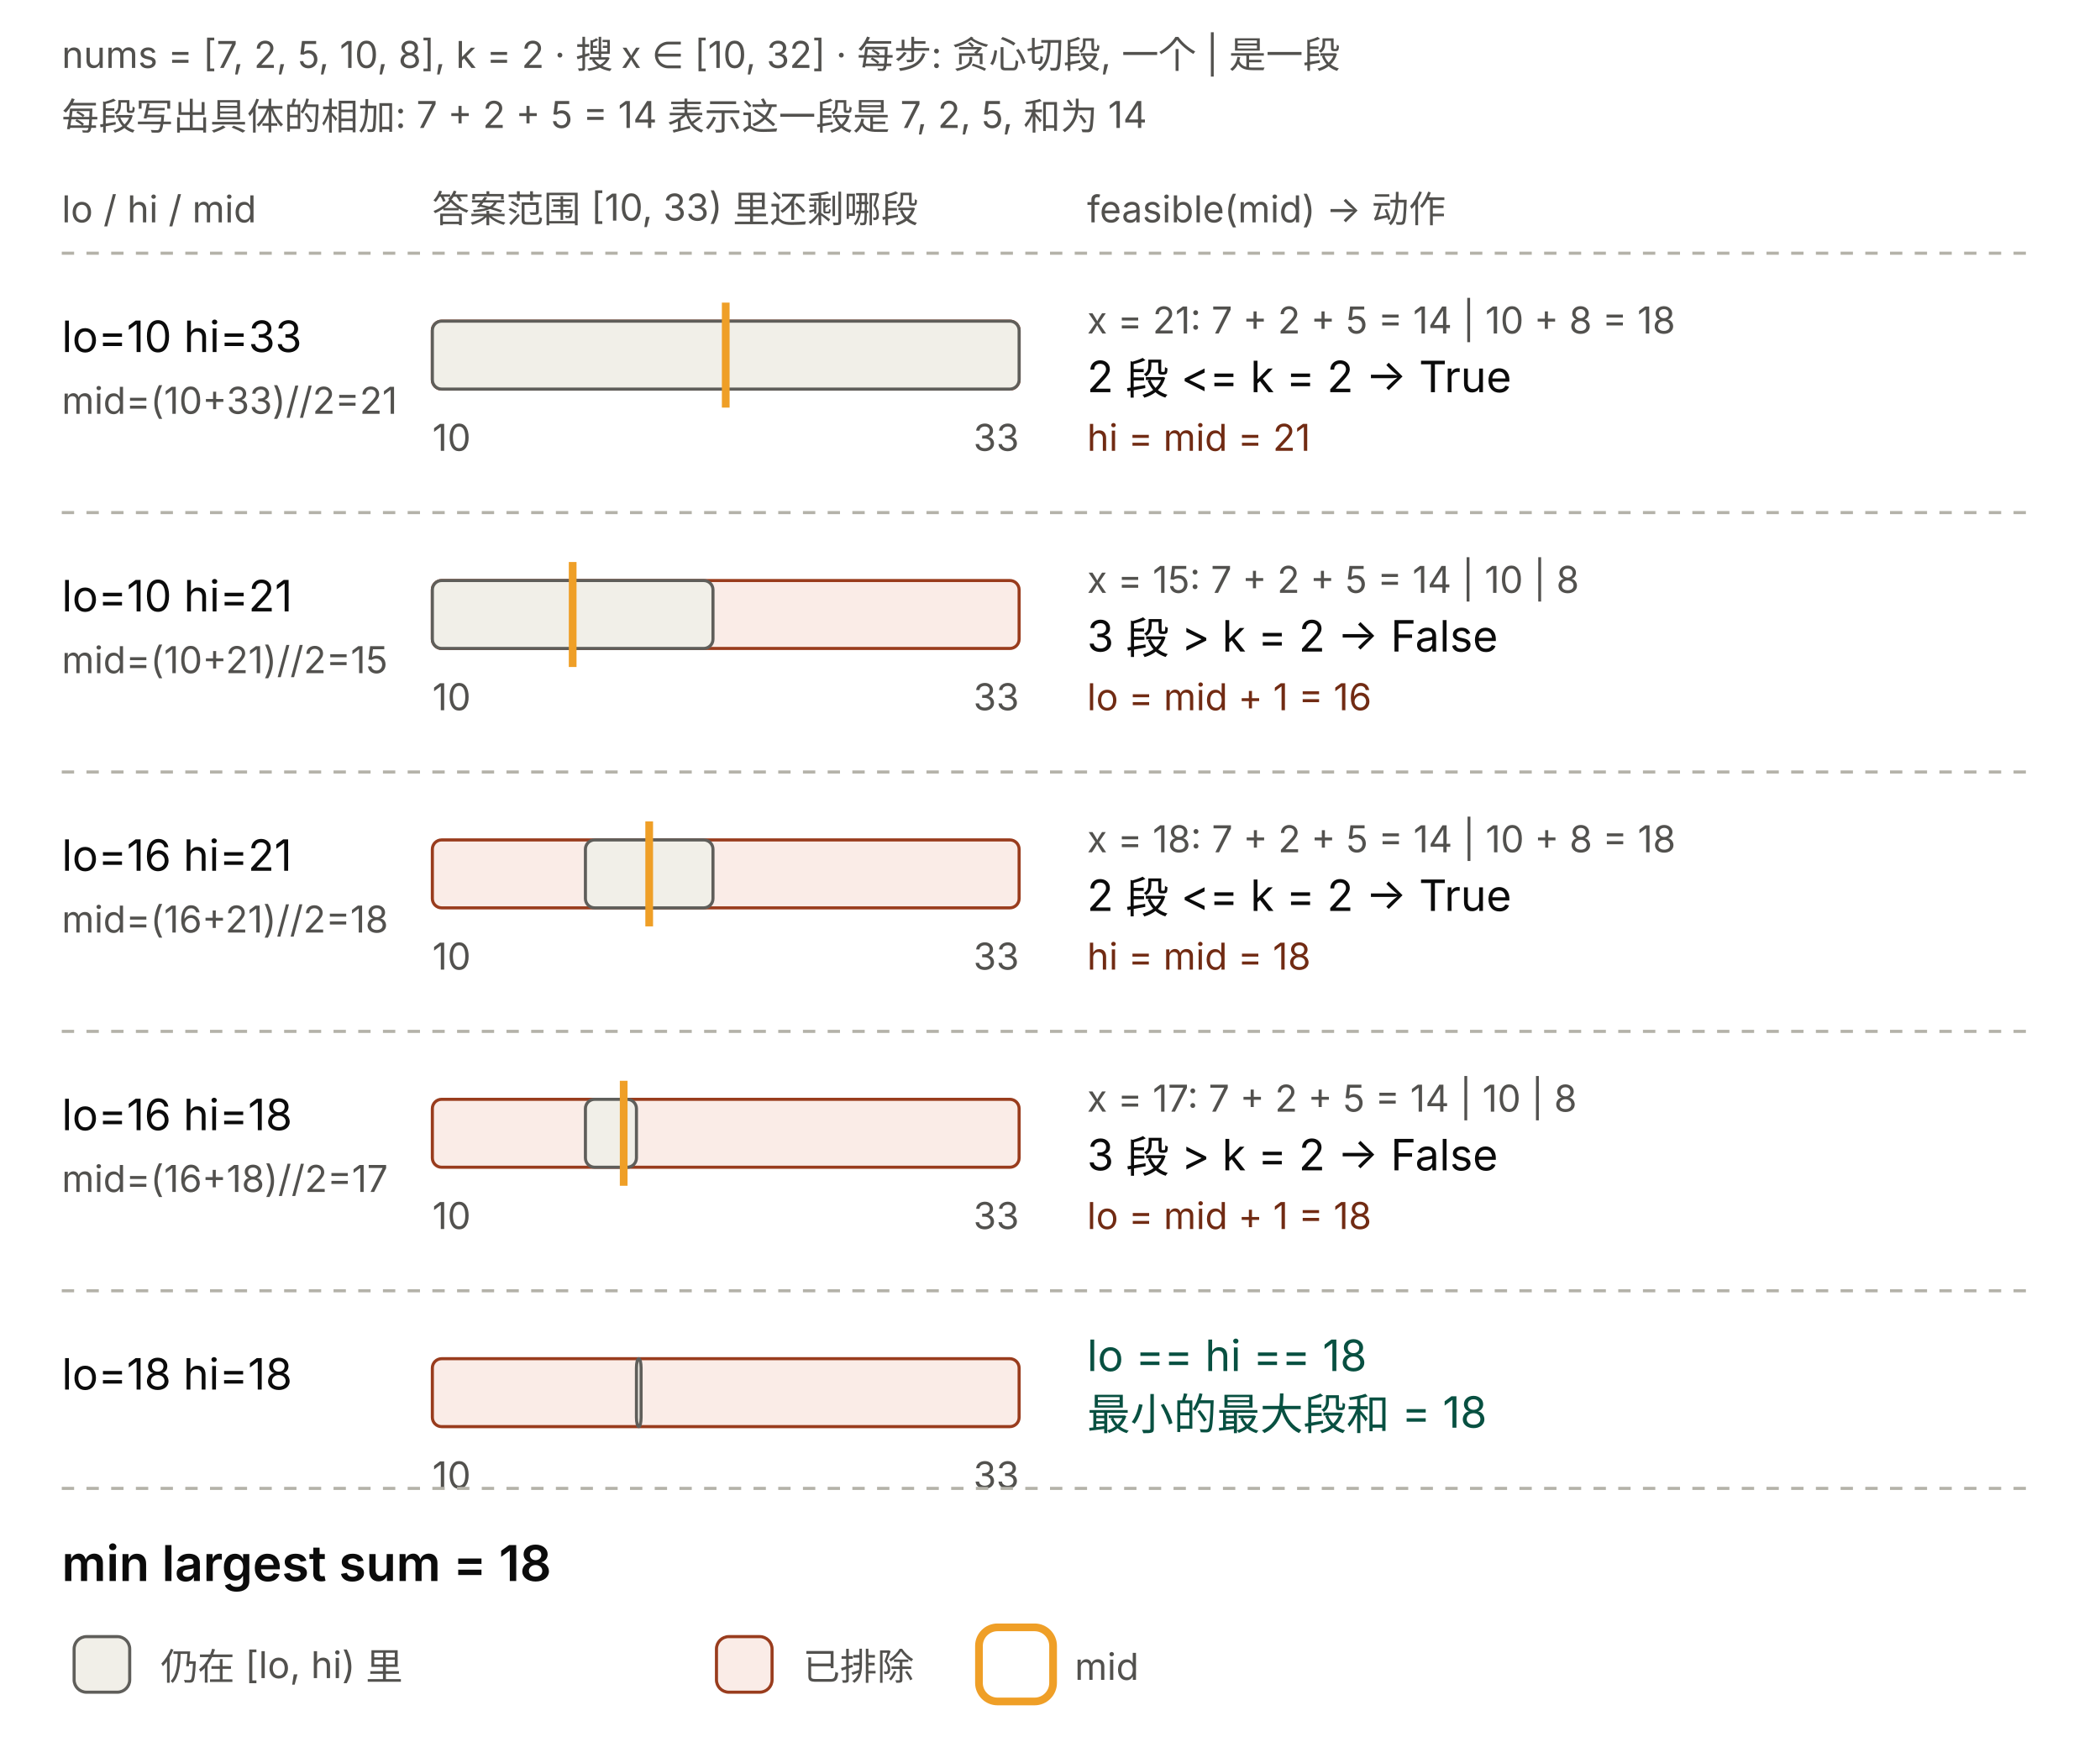
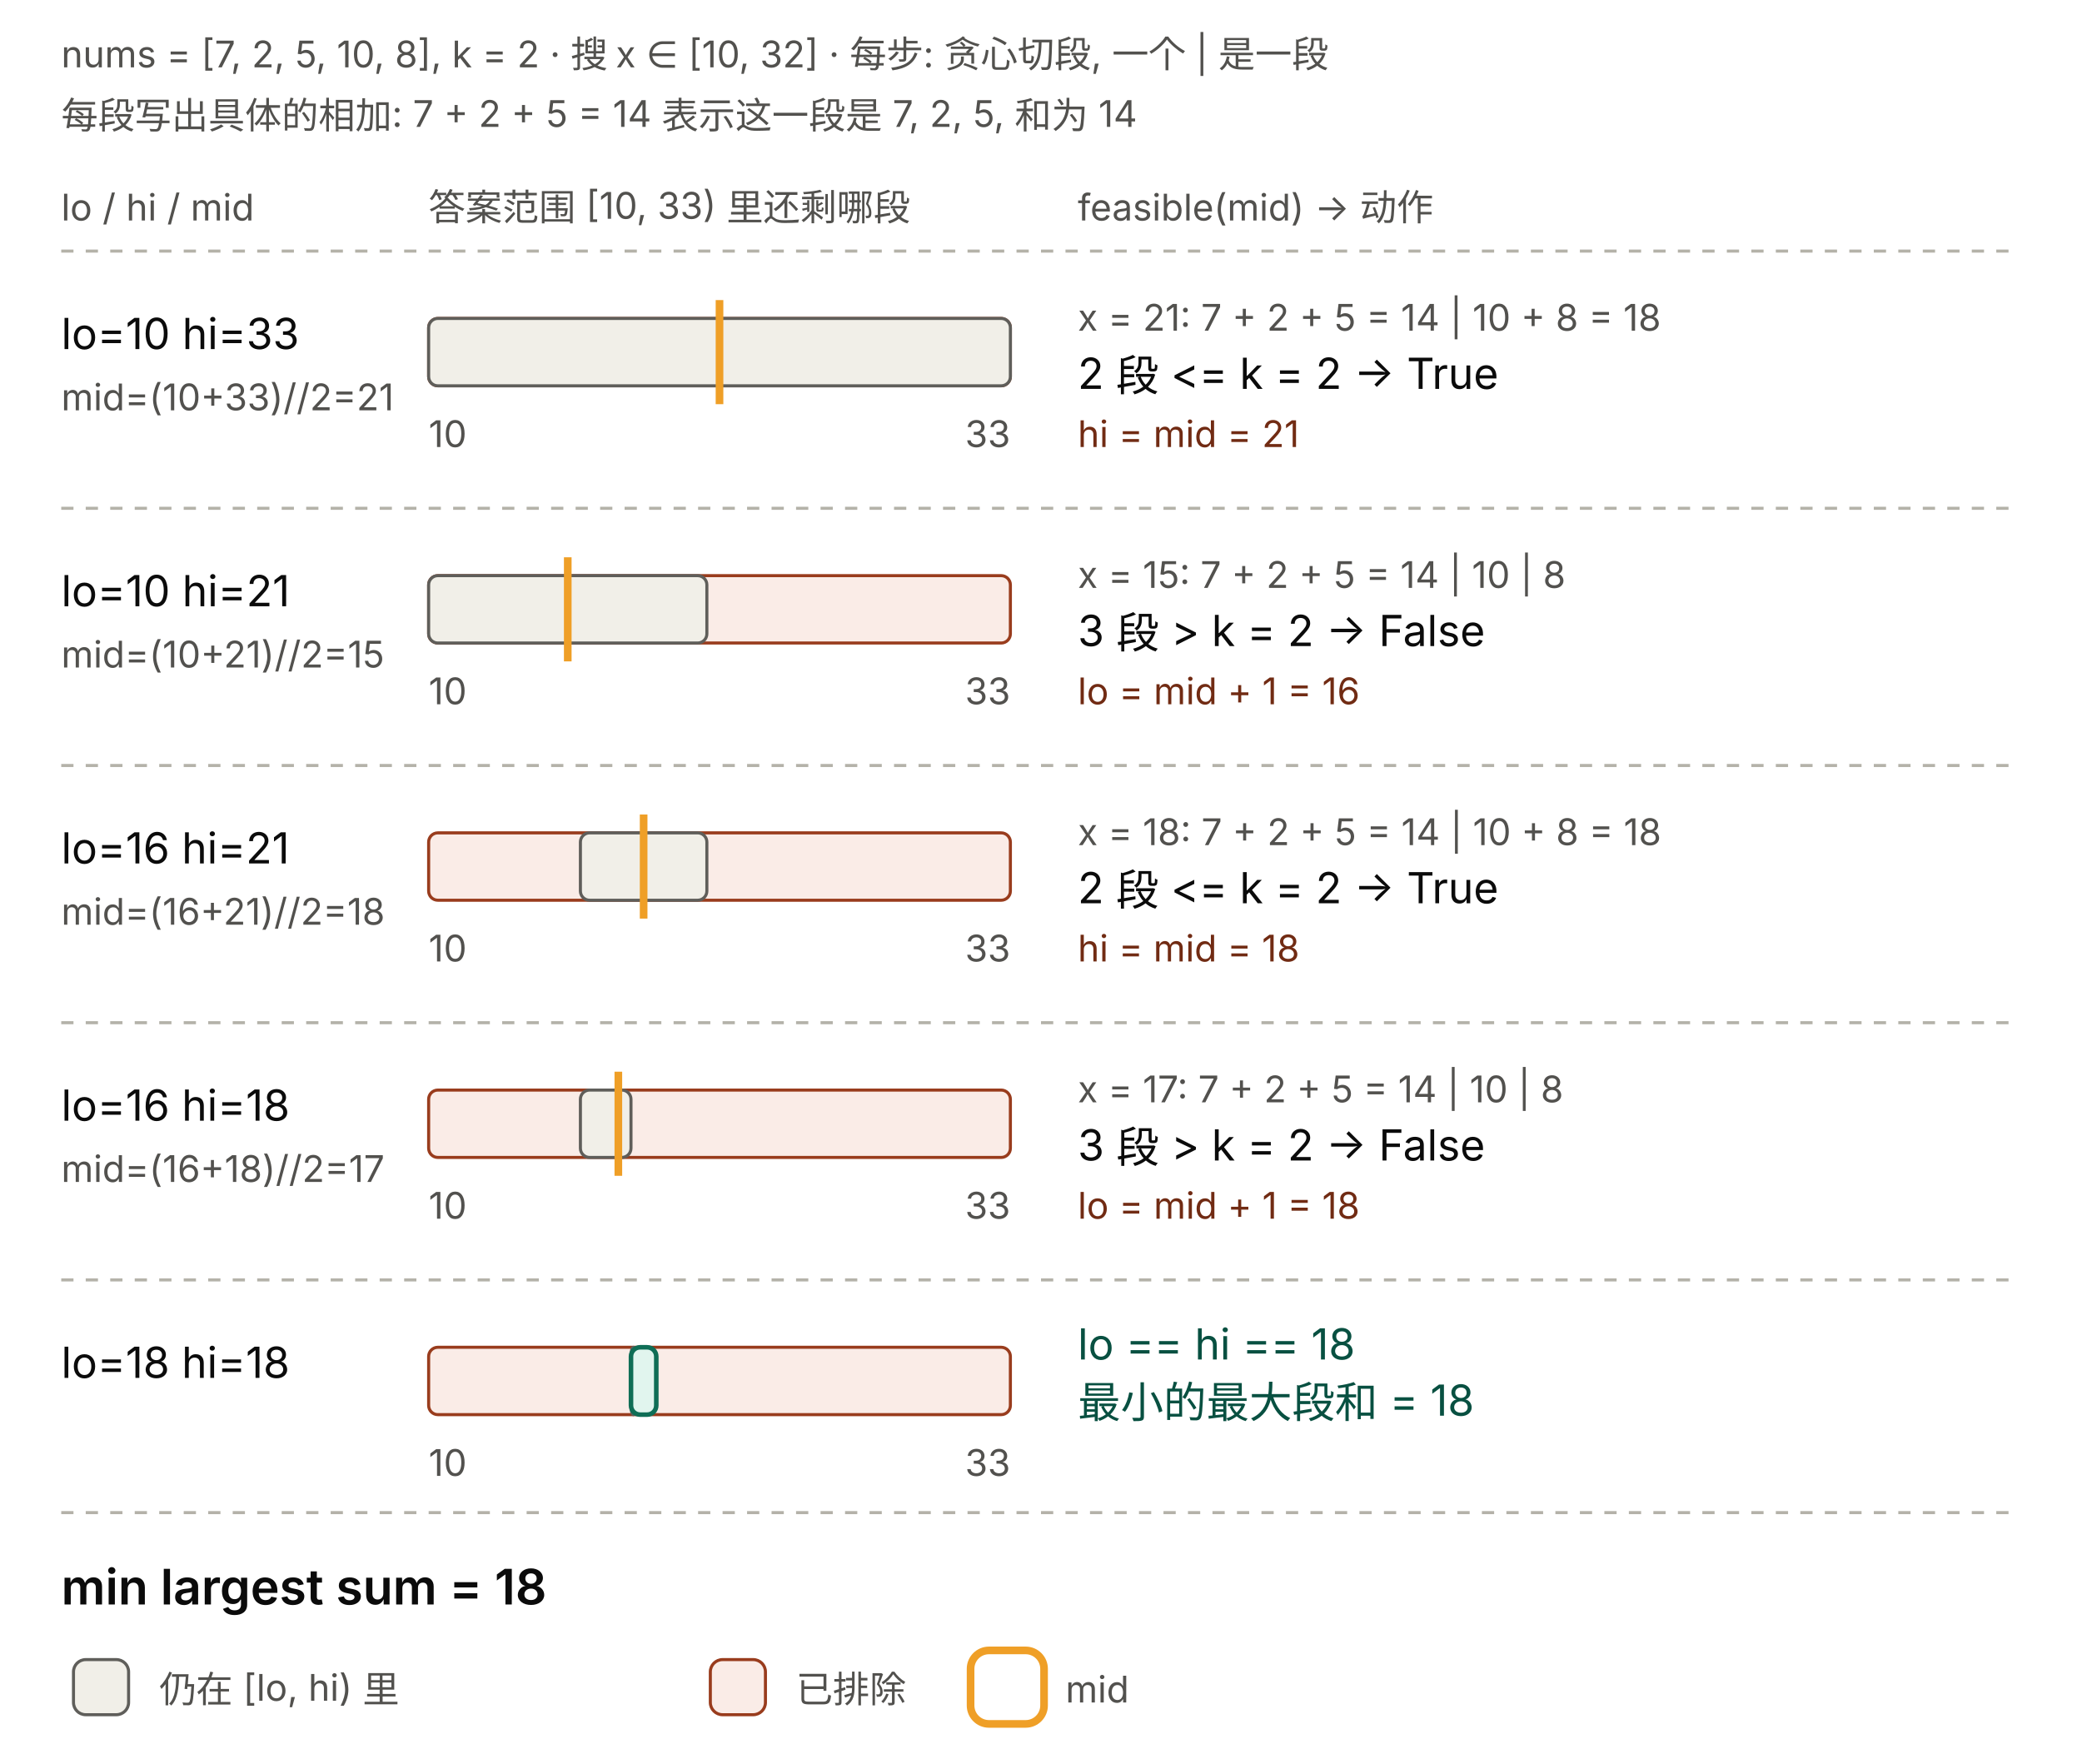
- <svg xmlns="http://www.w3.org/2000/svg" width="100%" viewBox="0 0 680 564" role="img" font-family="ui-sans-serif, system-ui, -apple-system, &quot;PingFang SC&quot;, sans-serif">
+ <svg xmlns="http://www.w3.org/2000/svg" width="100%" viewBox="0 0 680 576" role="img" font-family="ui-sans-serif, system-ui, -apple-system, &quot;PingFang SC&quot;, sans-serif">
  <defs>
    <marker id="ag" viewBox="0 0 10 10" refX="8" refY="5" markerWidth="6" markerHeight="6" orient="auto">
      <path d="M2 1L8 5L2 9" fill="none" stroke="#5F5E5A" stroke-width="1.5" stroke-linecap="round" stroke-linejoin="round" />
    </marker>
    <marker id="ar" viewBox="0 0 10 10" refX="8" refY="5" markerWidth="6" markerHeight="6" orient="auto">
      <path d="M2 1L8 5L2 9" fill="none" stroke="#D85A30" stroke-width="1.5" stroke-linecap="round" stroke-linejoin="round" />
    </marker>
    <marker id="agr" viewBox="0 0 10 10" refX="8" refY="5" markerWidth="6" markerHeight="6" orient="auto">
      <path d="M2 1L8 5L2 9" fill="none" stroke="#0F6E56" stroke-width="1.5" stroke-linecap="round" stroke-linejoin="round" />
    </marker>
  </defs>
  <text x="20" y="22" font-size="12" fill="#52514E" text-anchor="start">nums = [7, 2, 5, 10, 8], k = 2 · 搜 x ∈ [10, 32] · 每步: 贪心切段, 一个 | 是一段</text>
  <text x="20" y="42" font-size="12" fill="#52514E" text-anchor="start">每段写出具体的相加: 7 + 2 + 5 = 14 表示这一段是 7, 2, 5, 和为 14</text>
  <text x="20" y="72" font-size="12" fill="#52514E" text-anchor="start">lo / hi / mid</text>
  <text x="140" y="72" font-size="12" fill="#52514E" text-anchor="start">答案范围 [10, 33) 里还剩哪段</text>
  <text x="352" y="72" font-size="12" fill="#52514E" text-anchor="start">feasible(mid) → 动作</text>
  <line x1="20" y1="82" x2="660" y2="82" stroke="#B4B2A9" stroke-width="1" stroke-dasharray="4 4" />
  <rect x="140" y="104" width="190" height="22" rx="3" fill="#FAECE7" stroke="#993C1D" stroke-width="1" />
  <rect x="140.0" y="104" width="190.0" height="22" rx="3" fill="#F1EFE8" stroke="#5F5E5A" stroke-width="1" />
  <line x1="235.0" y1="98" x2="235.0" y2="132" stroke="#EF9F27" stroke-width="2.5" />
  <text x="140" y="146" font-size="12" fill="#52514E" text-anchor="start">10</text>
  <text x="330" y="146" font-size="12" fill="#52514E" text-anchor="end">33</text>
  <text x="20" y="114" font-size="14" fill="#0B0B0B" text-anchor="start">lo=10  hi=33</text>
  <text x="20" y="134" font-size="12" fill="#52514E" text-anchor="start">mid=(10+33)//2=21</text>
  <text x="352" y="108" font-size="12" fill="#52514E" text-anchor="start">x = 21: 7 + 2 + 5 = 14 | 10 + 8 = 18</text>
  <text x="352" y="127" font-size="14" fill="#0B0B0B" text-anchor="start">2 段 &lt;= k = 2 → True</text>
  <text x="352" y="146" font-size="12" fill="#712B13" text-anchor="start">hi = mid = 21</text>
  <line x1="20" y1="166" x2="660" y2="166" stroke="#B4B2A9" stroke-width="1" stroke-dasharray="4 4" />
  <rect x="140" y="188" width="190" height="22" rx="3" fill="#FAECE7" stroke="#993C1D" stroke-width="1" />
  <rect x="140.0" y="188" width="90.87" height="22" rx="3" fill="#F1EFE8" stroke="#5F5E5A" stroke-width="1" />
  <line x1="185.435" y1="182" x2="185.435" y2="216" stroke="#EF9F27" stroke-width="2.5" />
  <text x="140" y="230" font-size="12" fill="#52514E" text-anchor="start">10</text>
  <text x="330" y="230" font-size="12" fill="#52514E" text-anchor="end">33</text>
  <text x="20" y="198" font-size="14" fill="#0B0B0B" text-anchor="start">lo=10  hi=21</text>
  <text x="20" y="218" font-size="12" fill="#52514E" text-anchor="start">mid=(10+21)//2=15</text>
  <text x="352" y="192" font-size="12" fill="#52514E" text-anchor="start">x = 15: 7 + 2 + 5 = 14 | 10 | 8</text>
  <text x="352" y="211" font-size="14" fill="#0B0B0B" text-anchor="start">3 段 &gt; k = 2 → False</text>
  <text x="352" y="230" font-size="12" fill="#712B13" text-anchor="start">lo = mid + 1 = 16</text>
  <line x1="20" y1="250" x2="660" y2="250" stroke="#B4B2A9" stroke-width="1" stroke-dasharray="4 4" />
  <rect x="140" y="272" width="190" height="22" rx="3" fill="#FAECE7" stroke="#993C1D" stroke-width="1" />
  <rect x="189.565" y="272" width="41.304" height="22" rx="3" fill="#F1EFE8" stroke="#5F5E5A" stroke-width="1" />
  <line x1="210.217" y1="266" x2="210.217" y2="300" stroke="#EF9F27" stroke-width="2.5" />
  <text x="140" y="314" font-size="12" fill="#52514E" text-anchor="start">10</text>
  <text x="330" y="314" font-size="12" fill="#52514E" text-anchor="end">33</text>
  <text x="20" y="282" font-size="14" fill="#0B0B0B" text-anchor="start">lo=16  hi=21</text>
  <text x="20" y="302" font-size="12" fill="#52514E" text-anchor="start">mid=(16+21)//2=18</text>
  <text x="352" y="276" font-size="12" fill="#52514E" text-anchor="start">x = 18: 7 + 2 + 5 = 14 | 10 + 8 = 18</text>
  <text x="352" y="295" font-size="14" fill="#0B0B0B" text-anchor="start">2 段 &lt;= k = 2 → True</text>
  <text x="352" y="314" font-size="12" fill="#712B13" text-anchor="start">hi = mid = 18</text>
  <line x1="20" y1="334" x2="660" y2="334" stroke="#B4B2A9" stroke-width="1" stroke-dasharray="4 4" />
  <rect x="140" y="356" width="190" height="22" rx="3" fill="#FAECE7" stroke="#993C1D" stroke-width="1" />
  <rect x="189.565" y="356" width="16.522" height="22" rx="3" fill="#F1EFE8" stroke="#5F5E5A" stroke-width="1" />
  <line x1="201.957" y1="350" x2="201.957" y2="384" stroke="#EF9F27" stroke-width="2.5" />
  <text x="140" y="398" font-size="12" fill="#52514E" text-anchor="start">10</text>
  <text x="330" y="398" font-size="12" fill="#52514E" text-anchor="end">33</text>
  <text x="20" y="366" font-size="14" fill="#0B0B0B" text-anchor="start">lo=16  hi=18</text>
  <text x="20" y="386" font-size="12" fill="#52514E" text-anchor="start">mid=(16+18)//2=17</text>
  <text x="352" y="360" font-size="12" fill="#52514E" text-anchor="start">x = 17: 7 + 2 + 5 = 14 | 10 | 8</text>
  <text x="352" y="379" font-size="14" fill="#0B0B0B" text-anchor="start">3 段 &gt; k = 2 → False</text>
  <text x="352" y="398" font-size="12" fill="#712B13" text-anchor="start">lo = mid + 1 = 18</text>
  <line x1="20" y1="418" x2="660" y2="418" stroke="#B4B2A9" stroke-width="1" stroke-dasharray="4 4" />
  <rect x="140" y="440" width="190" height="22" rx="3" fill="#FAECE7" stroke="#993C1D" stroke-width="1" />
  <rect x="206.087" y="440" width="1.5" height="22" rx="3" fill="#F1EFE8" stroke="#5F5E5A" stroke-width="1" />
  <text x="140" y="482" font-size="12" fill="#52514E" text-anchor="start">10</text>
  <text x="330" y="482" font-size="12" fill="#52514E" text-anchor="end">33</text>
  <text x="20" y="450" font-size="14" fill="#0B0B0B" text-anchor="start">lo=18  hi=18</text>
  <text x="352" y="444" font-size="14" fill="#085041" text-anchor="start">lo == hi == 18</text>
  <text x="352" y="463" font-size="14" fill="#085041" text-anchor="start">最小的最大段和 = 18</text>
-   <line x1="20" y1="482" x2="660" y2="482" stroke="#B4B2A9" stroke-width="1" stroke-dasharray="4 4" />
-   <text x="20" y="512" font-size="16" fill="#0B0B0B" text-anchor="start" font-weight="600">min largest sum = 18</text>
-   <rect x="24" y="530" width="18" height="18" rx="4" fill="#F1EFE8" stroke="#5F5E5A" stroke-width="1" />
-   <text x="52" y="544" font-size="12" fill="#52514E" text-anchor="start">仍在 [lo, hi) 里</text>
-   <rect x="232" y="530" width="18" height="18" rx="4" fill="#FAECE7" stroke="#993C1D" stroke-width="1" />
-   <text x="260" y="544" font-size="12" fill="#52514E" text-anchor="start">已排除</text>
-   <rect x="317" y="527" width="24" height="24" rx="6" fill="none" stroke="#EF9F27" stroke-width="2.5" />
-   <text x="348" y="544" font-size="12" fill="#52514E" text-anchor="start">mid</text>
+   <rect x="206.087" y="440" width="8.261" height="22" rx="3" fill="#E1F5EE" stroke="#0F6E56" stroke-width="1.5" />
+   <line x1="20" y1="494" x2="660" y2="494" stroke="#B4B2A9" stroke-width="1" stroke-dasharray="4 4" />
+   <text x="20" y="524" font-size="16" fill="#0B0B0B" text-anchor="start" font-weight="600">min largest sum = 18</text>
+   <rect x="24" y="542" width="18" height="18" rx="4" fill="#F1EFE8" stroke="#5F5E5A" stroke-width="1" />
+   <text x="52" y="556" font-size="12" fill="#52514E" text-anchor="start">仍在 [lo, hi) 里</text>
+   <rect x="232" y="542" width="18" height="18" rx="4" fill="#FAECE7" stroke="#993C1D" stroke-width="1" />
+   <text x="260" y="556" font-size="12" fill="#52514E" text-anchor="start">已排除</text>
+   <rect x="317" y="539" width="24" height="24" rx="6" fill="none" stroke="#EF9F27" stroke-width="2.5" />
+   <text x="348" y="556" font-size="12" fill="#52514E" text-anchor="start">mid</text>
</svg>
